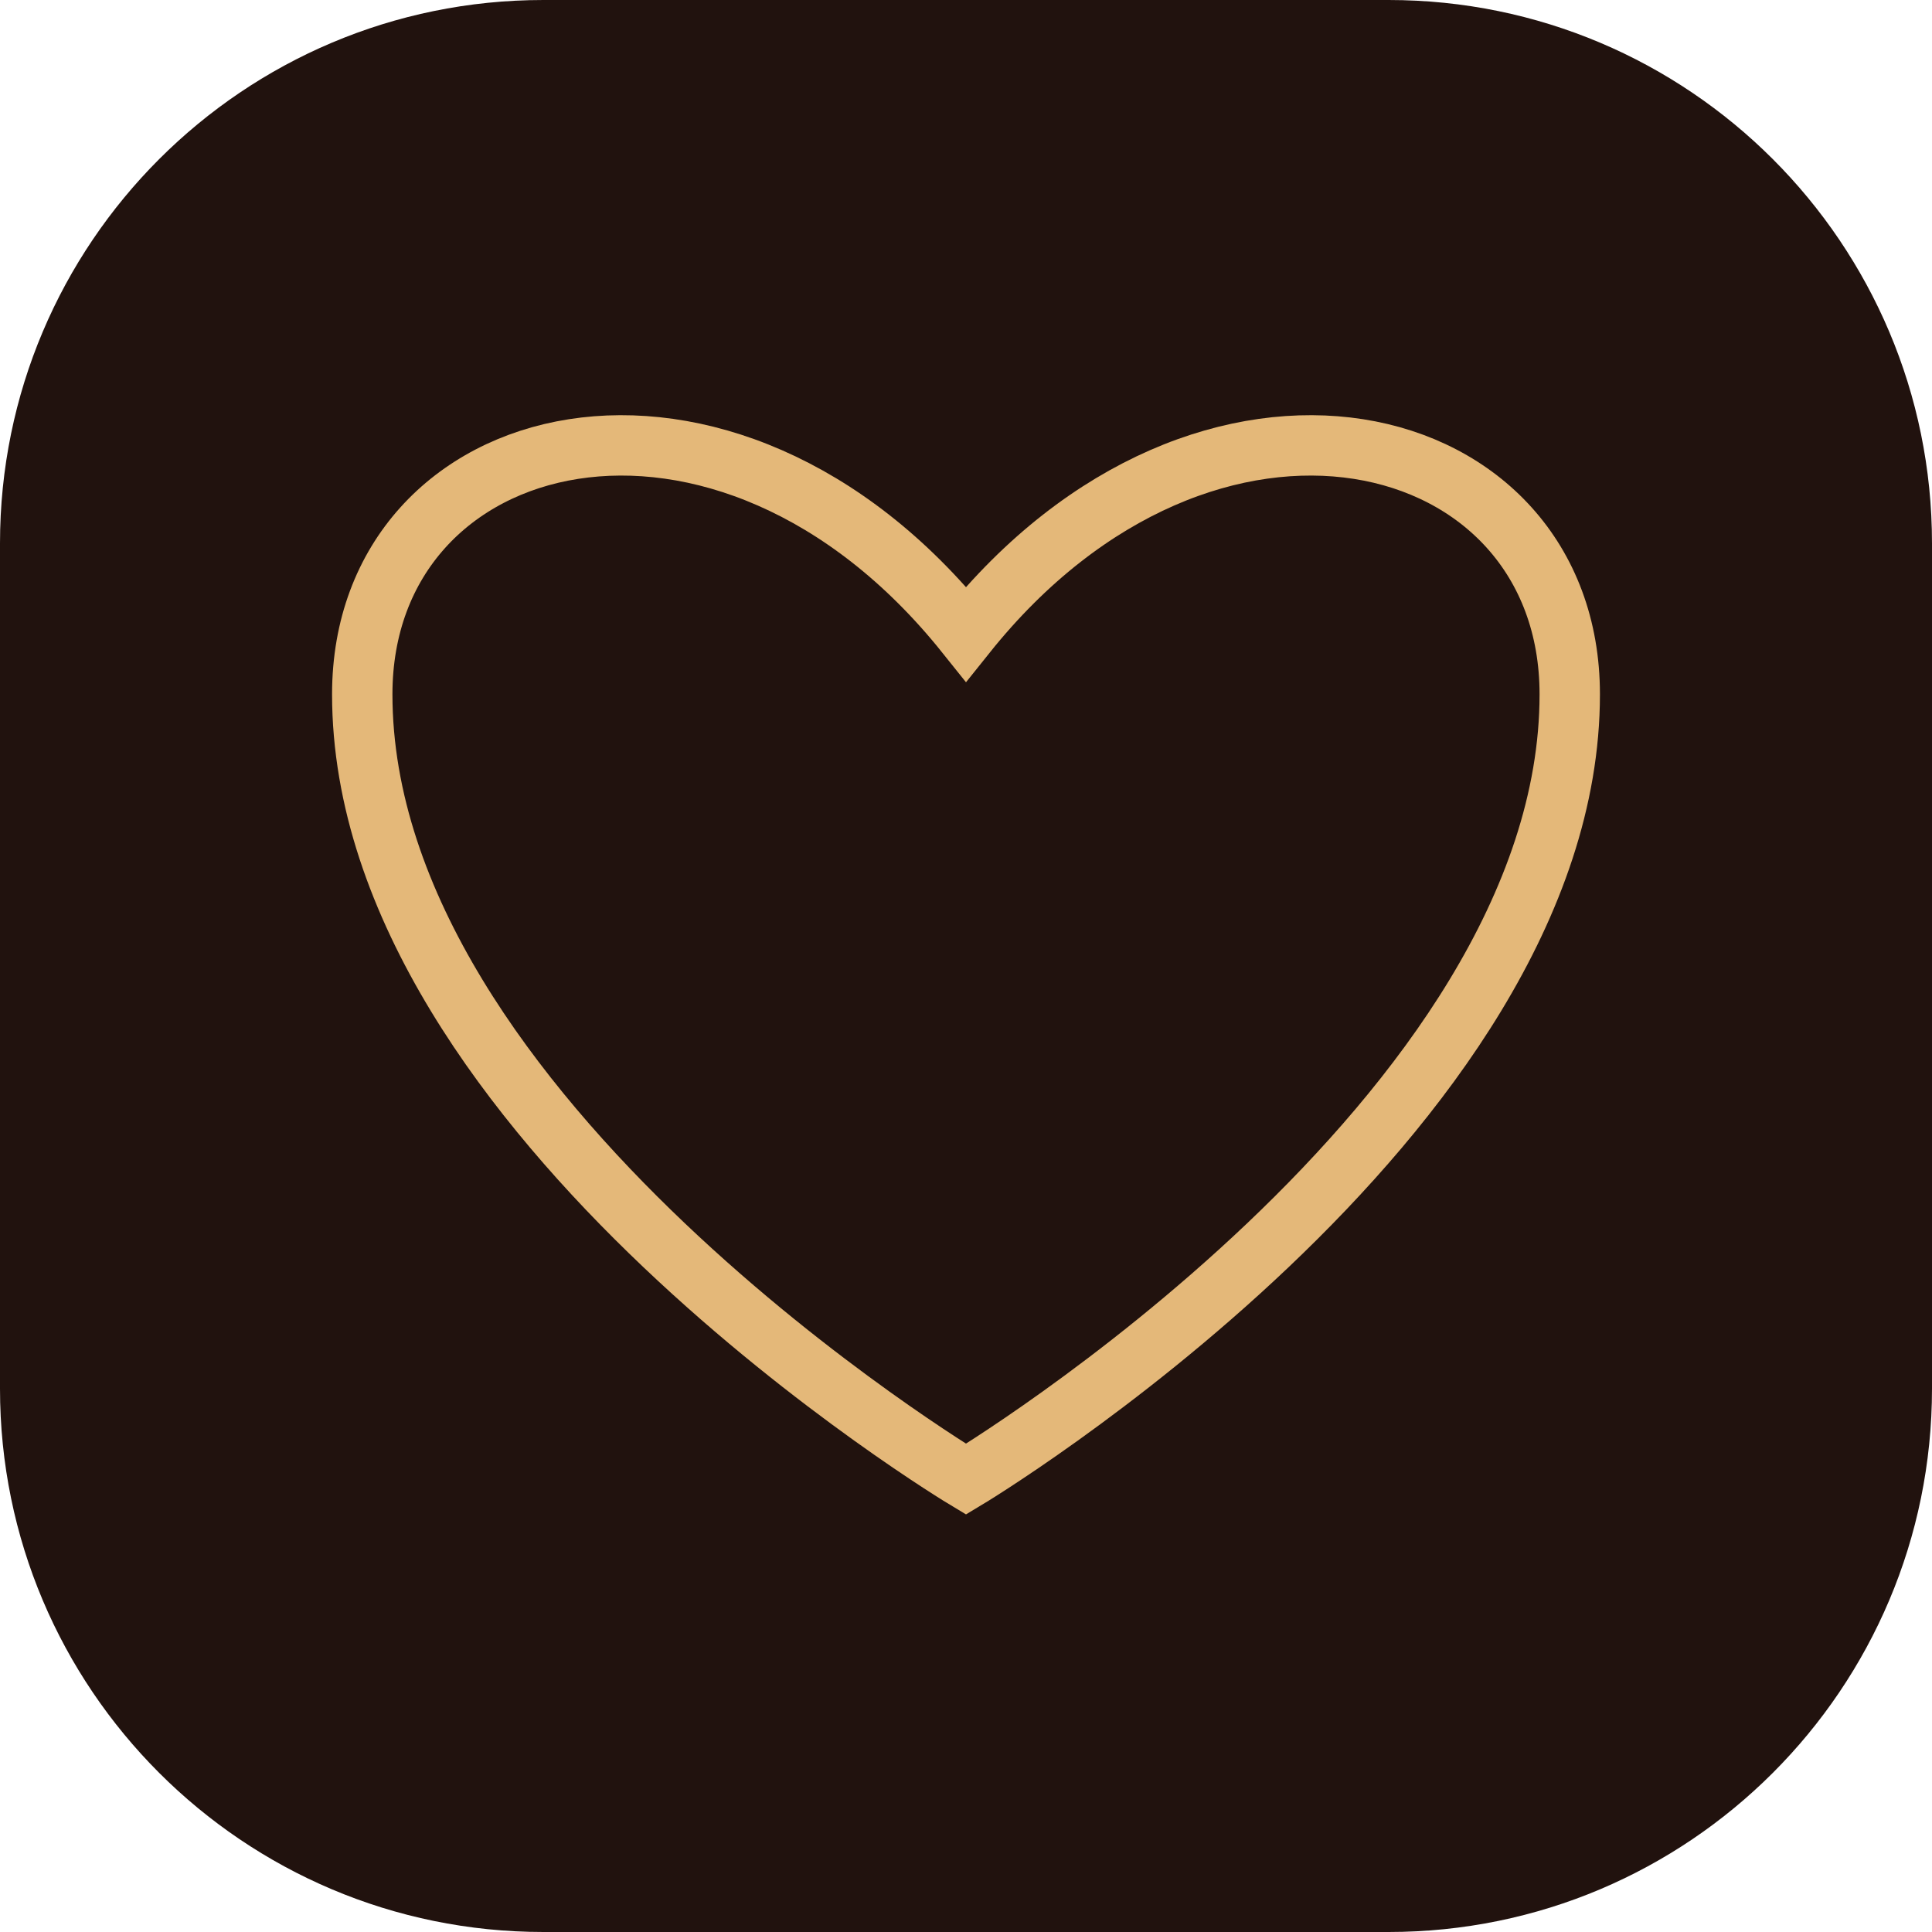
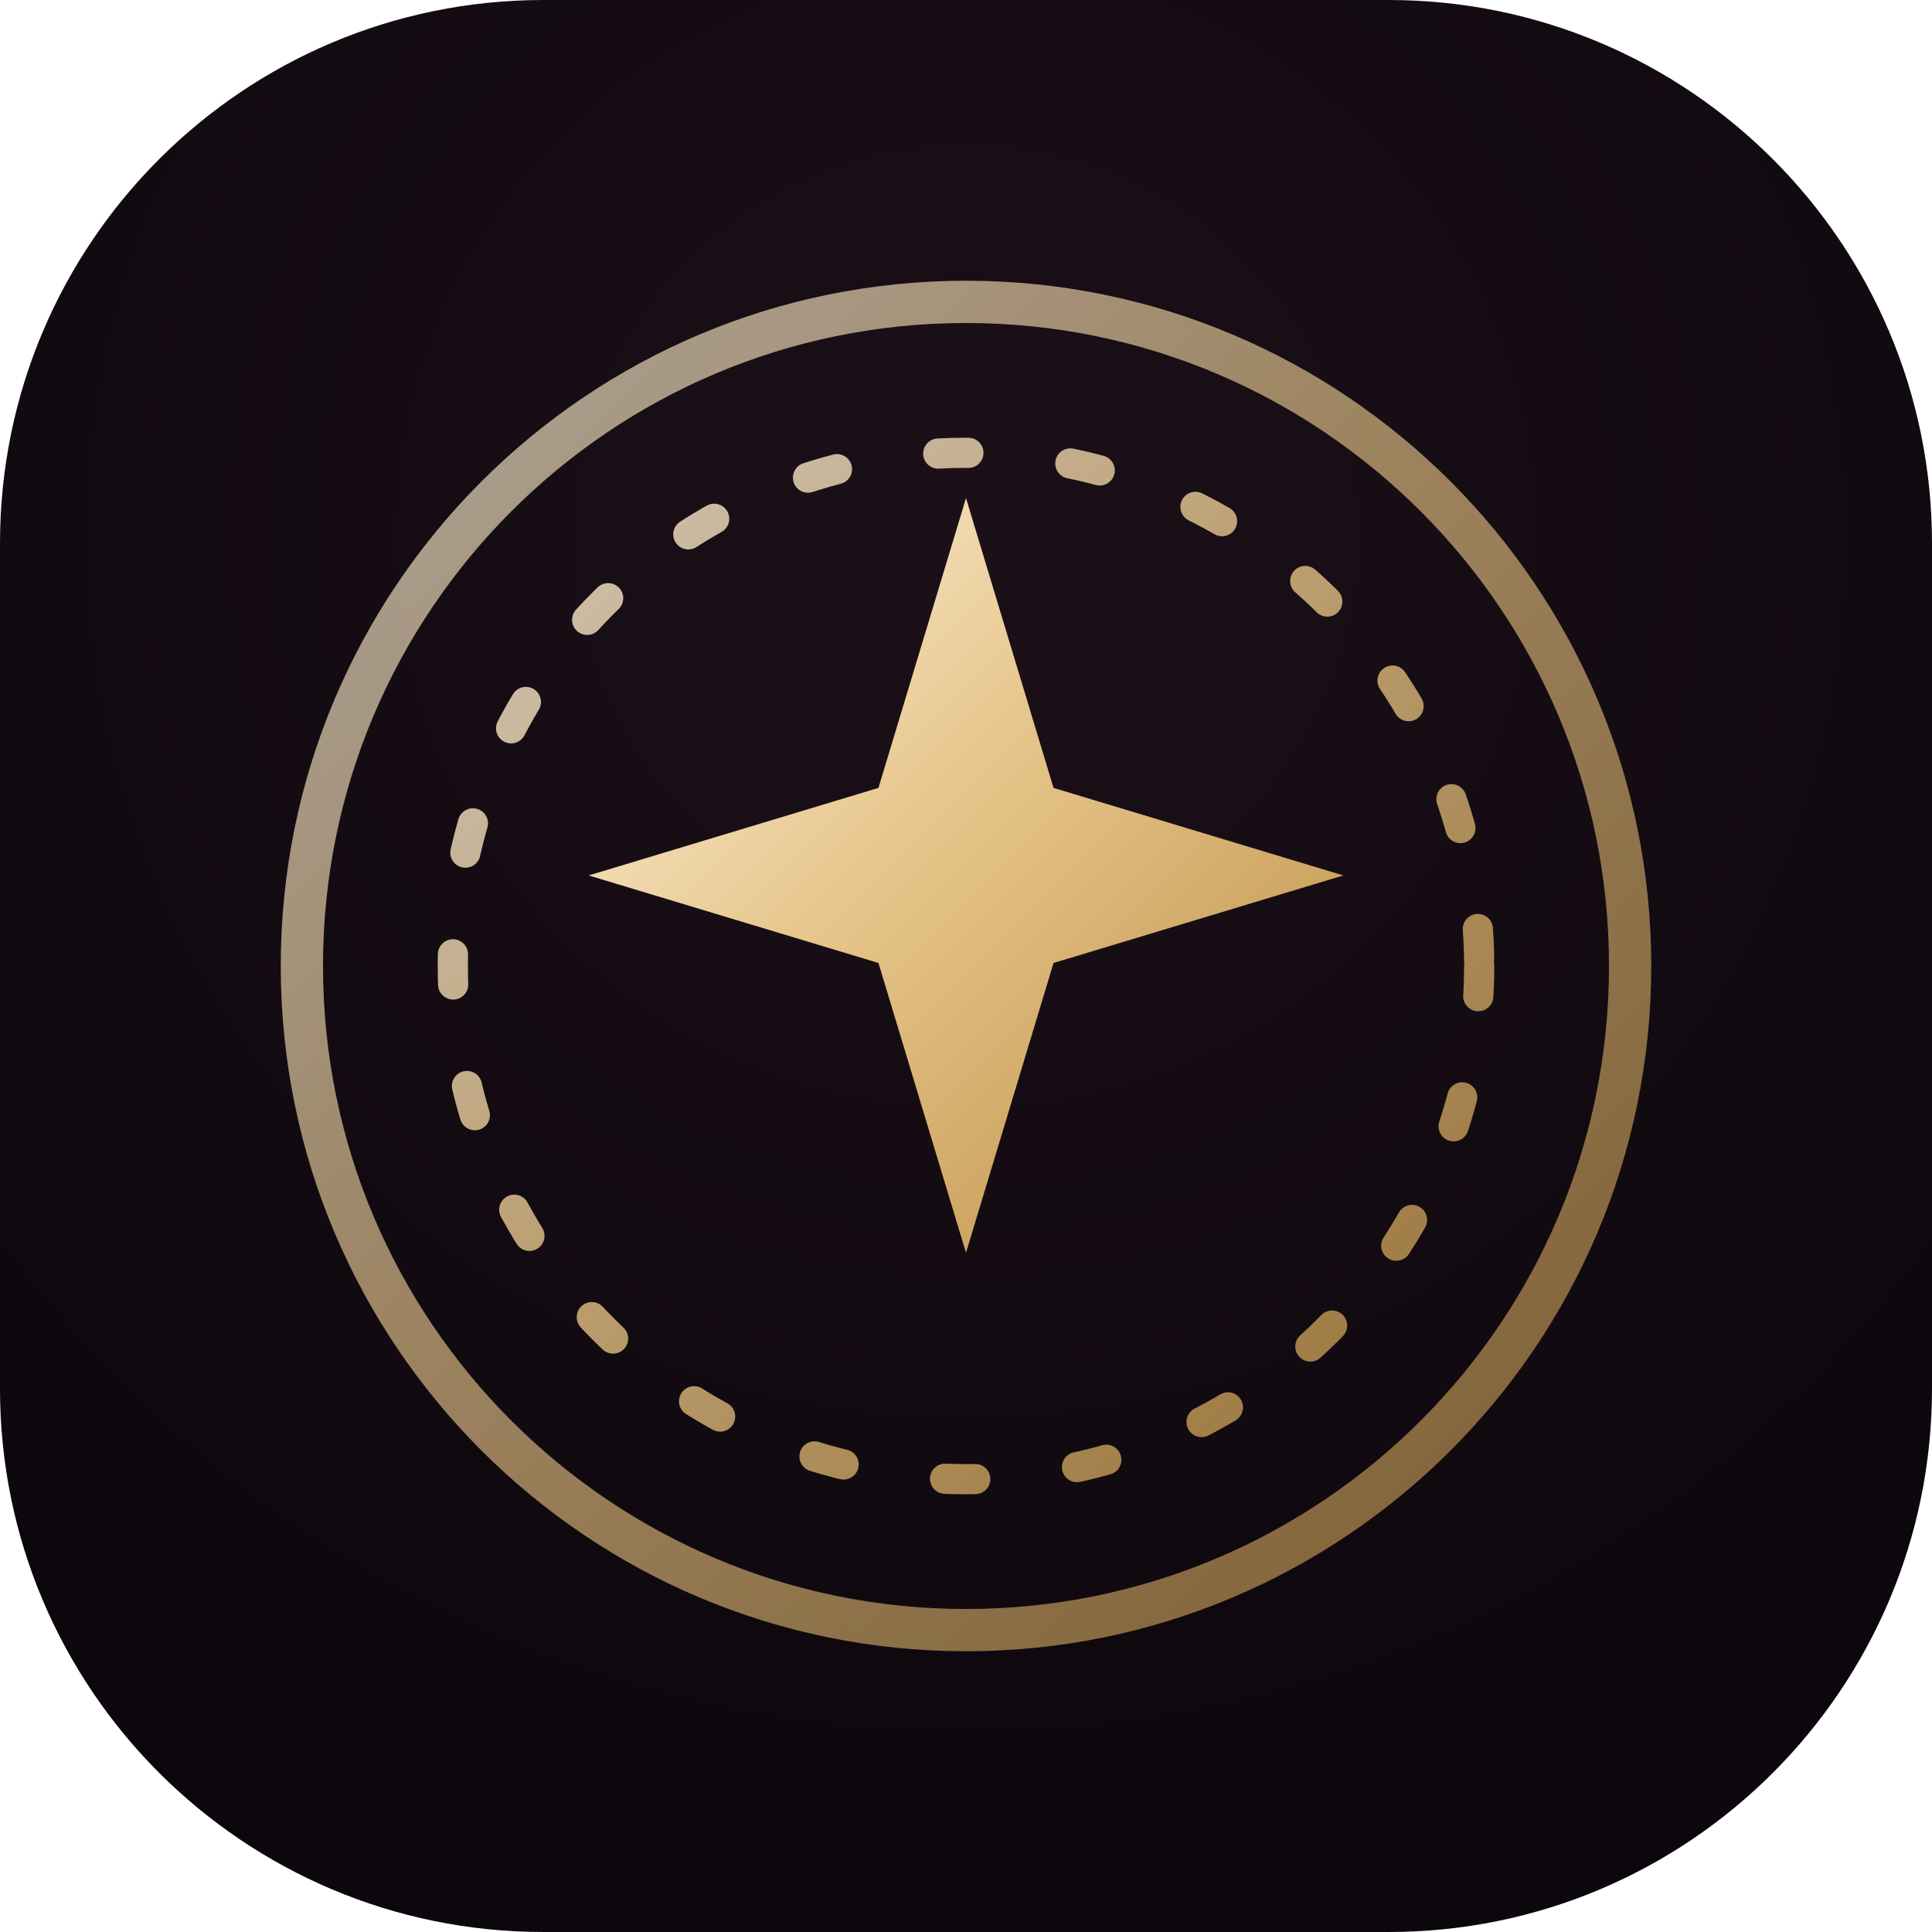
<svg xmlns="http://www.w3.org/2000/svg" viewBox="0 0 64 64">
-   <rect width="64" height="64" rx="18" fill="#21120e" />
-   <path d="M32 49S12 37 12 23c0-9 12-12 20-2 8-10 20-7 20 2 0 14-20 26-20 26Z" fill="none" stroke="#e4b879" stroke-width="2" />
+   <defs>
+     <linearGradient id="g" x1="0" y1="0" x2="1" y2="1">
+       <stop offset="0" stop-color="#FFF6E2" />
+       <stop offset=".45" stop-color="#E6C489" />
+       <stop offset="1" stop-color="#B98C43" />
+     </linearGradient>
+     <radialGradient id="bg" cx=".5" cy=".28" r=".9">
+       <stop offset="0" stop-color="#1C1018" />
+       <stop offset="1" stop-color="#08050A" />
+     </radialGradient>
+   </defs>
+   <rect width="64" height="64" rx="18" fill="url(#bg)" />
+   <circle cx="32" cy="32" r="22" fill="none" stroke="url(#g)" stroke-width="1.4" opacity=".65" />
+   <circle cx="32" cy="32" r="17" fill="none" stroke="url(#g)" stroke-width="1" stroke-dasharray="1 3.4" stroke-linecap="round" opacity=".8" />
+   <path d="M32 16.5l2.9 9.6 9.6 2.9-9.6 2.9L32 41.5l-2.9-9.6-9.6-2.9 9.6-2.9z" fill="url(#g)" />
</svg>
